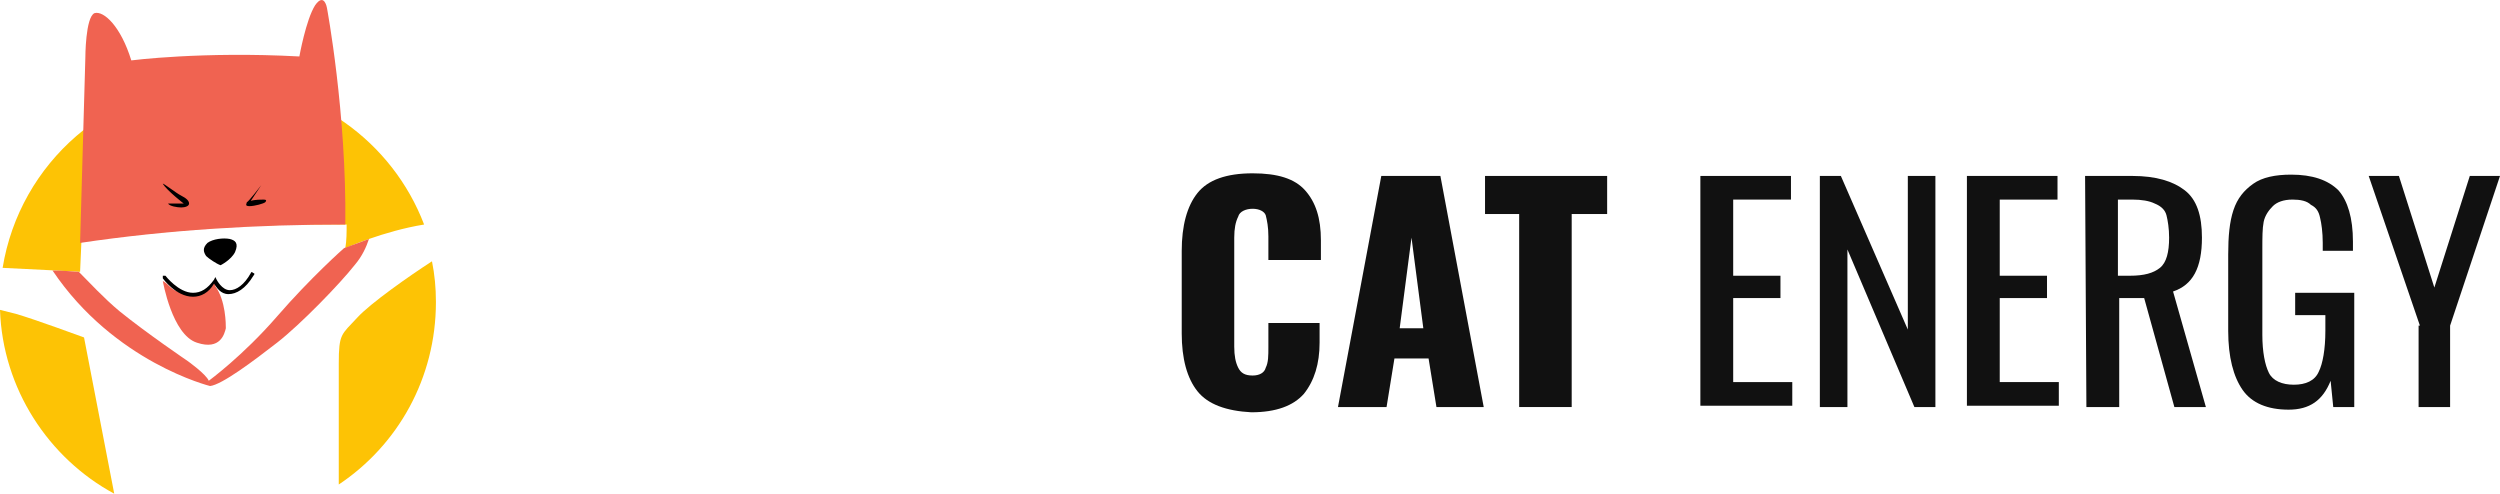
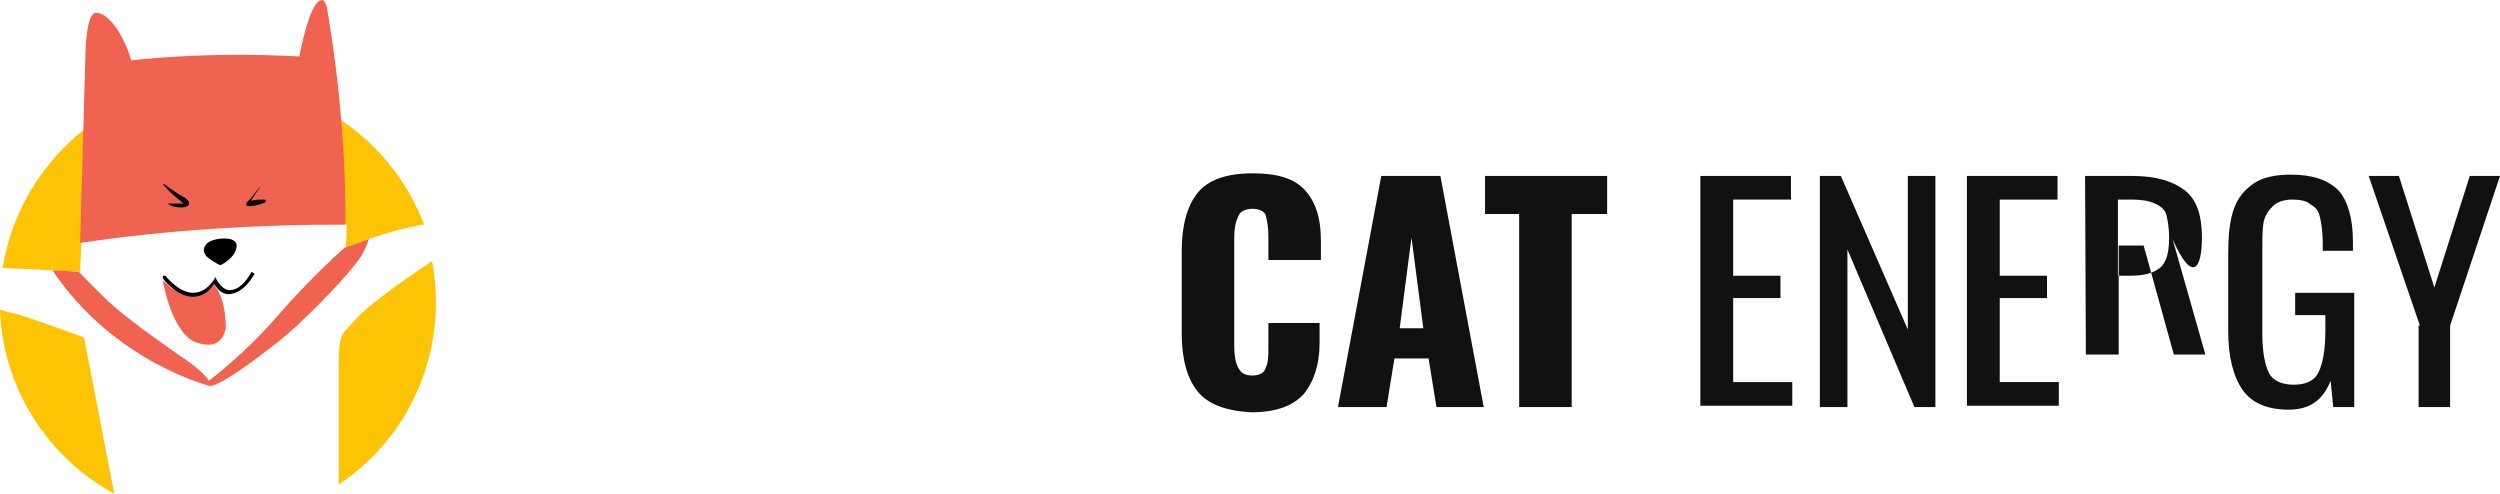
- <svg xmlns="http://www.w3.org/2000/svg" version="1.1" id="Layer_1" x="0px" y="0px" viewBox="0 0 190.4 37.6" style="enable-background:new 0 0 190.4 37.6;" xml:space="preserve">
+ <svg xmlns="http://www.w3.org/2000/svg" version="1.1" id="Layer_1" x="0px" y="0px" viewBox="0 0 190.4 37.6" style="enable-background: new 0 0 190.4 37.6;" xml:space="preserve">
  <style type="text/css">
- 	.st0{fill:#FDC305;}
- 	.st1{fill:#F06351;}
- 	.st2{fill:#111111;}
+ .st0{fill:#FDC305;}
+ .st1{fill:#F06351;}
+ .st2{fill:#111111;}
</style>
  <g>
-     <path class="st0" d="M6.1,20.7l0.1-2.3c6.7-0.9,13.4-1.4,20.2-1.3c0,0.6,0,1.2-0.1,1.8c0,0,2.9-1.3,6-1.8   c-2.4-6.3-8.5-10.8-15.6-10.8c-8.3,0-15.2,6.1-16.5,14.1C2.4,20.5,6.1,20.7,6.1,20.7z" />
-     <path class="st0" d="M27.2,24.2c-1.2,1.3-1.4,1.2-1.4,3.5c0,0.9,0,4.9,0,9.2c4.5-3,7.4-8.1,7.4-13.9c0-1.1-0.1-2.1-0.3-3.1   C31.2,21,28.2,23.1,27.2,24.2z" />
+     <path class="st0" d="M6.1,20.7l0.1-2.3c6.7-0.9,13.4-1.4,20.2-1.3c0,0.6,0,1.2-0.1,1.8c0,0,2.9-1.3,6-1.8 c-2.4-6.3-8.5-10.8-15.6-10.8c-8.3,0-15.2,6.1-16.5,14.1C2.4,20.5,6.1,20.7,6.1,20.7z" />
+     <path class="st0" d="M27.2,24.2c-1.2,1.3-1.4,1.2-1.4,3.5c0,0.9,0,4.9,0,9.2c4.5-3,7.4-8.1,7.4-13.9c0-1.1-0.1-2.1-0.3-3.1 C31.2,21,28.2,23.1,27.2,24.2z" />
    <path class="st0" d="M6.4,25.7c0,0-3.8-1.4-5.2-1.8c-0.4-0.1-0.8-0.2-1.2-0.3c0.2,6,3.7,11.3,8.7,14L6.4,25.7z" />
  </g>
-   <path class="st1" d="M26.3,17.1c0.1-8.5-1.4-16.5-1.4-16.5S24.7-0.6,24,0.4c-0.7,1.1-1.2,3.9-1.2,3.9C15.4,3.9,10,4.6,10,4.6  C9.2,2,7.9,0.8,7.2,1C6.5,1.3,6.5,4.4,6.5,4.4L6.1,18.5C12.8,17.5,19.6,17.1,26.3,17.1z" />
-   <path d="M12.4,14c0-0.1,1,0.7,1.4,0.9s0.6,0.4,0.6,0.6c0,0.2-0.3,0.3-0.6,0.3s-0.9-0.1-1-0.3c0,0,0.6,0,0.9,0H14  C14.1,15.6,12.7,14.5,12.4,14z" />
-   <path d="M19.9,14.1c0,0-1,1.3-1.1,1.3c0,0.1-0.2,0.3,0.2,0.3s1.1-0.2,1.2-0.3s0.1-0.2-0.1-0.2s-0.7,0-1,0.1L19.9,14.1  C19.9,14.1,20,14,19.9,14.1z" />
-   <path d="M16.8,20.2c0,0,0.8-0.4,1.1-1c0.3-0.7,0-0.9-0.4-1c-0.5-0.1-1.3,0-1.7,0.3c-0.4,0.4-0.3,0.7-0.1,1  C15.9,19.7,16.5,20.1,16.8,20.2z" />
-   <path class="st1" d="M16.3,21.5c0,0-0.2,0.4-0.5,0.6c-0.2,0.2-0.6,0.4-1,0.4c-0.6,0-1.1-0.2-1.5-0.4c-0.2-0.1-0.4-0.3-0.5-0.4  c-0.2-0.2-0.4-0.3-0.4-0.3s0.7,4.1,2.6,4.7c1.8,0.6,2.1-0.7,2.2-1.1c0-0.3,0-2.1-0.8-3.2C16.5,21.4,16.4,21.6,16.3,21.5z" />
+   <path class="st1" d="M26.3,17.1c0.1-8.5-1.4-16.5-1.4-16.5S24.7-0.6,24,0.4c-0.7,1.1-1.2,3.9-1.2,3.9C15.4,3.9,10,4.6,10,4.6 C9.2,2,7.9,0.8,7.2,1C6.5,1.3,6.5,4.4,6.5,4.4L6.1,18.5C12.8,17.5,19.6,17.1,26.3,17.1z" />
+   <path d="M12.4,14c0-0.1,1,0.7,1.4,0.9s0.6,0.4,0.6,0.6c0,0.2-0.3,0.3-0.6,0.3s-0.9-0.1-1-0.3c0,0,0.6,0,0.9,0H14 C14.1,15.6,12.7,14.5,12.4,14z" />
+   <path d="M19.9,14.1c0,0-1,1.3-1.1,1.3c0,0.1-0.2,0.3,0.2,0.3s1.1-0.2,1.2-0.3s0.1-0.2-0.1-0.2s-0.7,0-1,0.1L19.9,14.1 C19.9,14.1,20,14,19.9,14.1z" />
+   <path d="M16.8,20.2c0,0,0.8-0.4,1.1-1c0.3-0.7,0-0.9-0.4-1c-0.5-0.1-1.3,0-1.7,0.3c-0.4,0.4-0.3,0.7-0.1,1 C15.9,19.7,16.5,20.1,16.8,20.2z" />
+   <path class="st1" d="M16.3,21.5c0,0-0.2,0.4-0.5,0.6c-0.2,0.2-0.6,0.4-1,0.4c-0.6,0-1.1-0.2-1.5-0.4c-0.2-0.1-0.4-0.3-0.5-0.4 c-0.2-0.2-0.4-0.3-0.4-0.3s0.7,4.1,2.6,4.7c1.8,0.6,2.1-0.7,2.2-1.1c0-0.3,0-2.1-0.8-3.2C16.5,21.4,16.4,21.6,16.3,21.5z" />
  <g>
-     <path d="M14.7,22.6L14.7,22.6c-1.3,0-2.3-1.4-2.3-1.4c0-0.1,0-0.2,0-0.2c0.1,0,0.2,0,0.2,0s1,1.3,2.1,1.3l0,0c0.6,0,1.1-0.3,1.6-1   l0.1-0.2l0.1,0.2c0,0,0.4,0.8,1,0.8c0.5,0,1.1-0.4,1.6-1.3c0-0.1,0.1-0.1,0.2,0c0.1,0,0.1,0.1,0,0.2c-0.6,1-1.3,1.4-1.9,1.4   s-0.9-0.5-1.1-0.8C15.9,22.3,15.3,22.6,14.7,22.6z" />
+     <path d="M14.7,22.6L14.7,22.6c-1.3,0-2.3-1.4-2.3-1.4c0-0.1,0-0.2,0-0.2c0.1,0,0.2,0,0.2,0s1,1.3,2.1,1.3l0,0c0.6,0,1.1-0.3,1.6-1 l0.1-0.2l0.1,0.2c0,0,0.4,0.8,1,0.8c0.5,0,1.1-0.4,1.6-1.3c0-0.1,0.1-0.1,0.2,0c0.1,0,0.1,0.1,0,0.2c-0.6,1-1.3,1.4-1.9,1.4 s-0.9-0.5-1.1-0.8C15.9,22.3,15.3,22.6,14.7,22.6z" />
  </g>
-   <path class="st1" d="M26.2,18.9c0,0-2.5,2.2-5.1,5.2S15.9,29,15.9,29c-0.2-0.5-1.6-1.5-1.6-1.5s-3.1-2.1-5.2-3.8  c-1.2-1-2.3-2.2-3.1-3c-0.3,0-1.1-0.1-2-0.1c4.7,7,12,8.8,12,8.8c0.9-0.1,3.3-1.9,5.1-3.3c1.8-1.4,4.8-4.5,5.9-5.9  c0.6-0.7,0.9-1.4,1.1-2C27,18.6,26.2,18.9,26.2,18.9z" />
+   <path class="st1" d="M26.2,18.9c0,0-2.5,2.2-5.1,5.2S15.9,29,15.9,29c-0.2-0.5-1.6-1.5-1.6-1.5s-3.1-2.1-5.2-3.8 c-1.2-1-2.3-2.2-3.1-3c-0.3,0-1.1-0.1-2-0.1c4.7,7,12,8.8,12,8.8c0.9-0.1,3.3-1.9,5.1-3.3c1.8-1.4,4.8-4.5,5.9-5.9 c0.6-0.7,0.9-1.4,1.1-2C27,18.6,26.2,18.9,26.2,18.9z" />
  <g transform="matrix(1, 0, 0, 1, 90, 10.2)">
-     <path class="st2" d="M1.2,19.6c-0.8-1-1.2-2.5-1.2-4.4V8.9C0,7,0.4,5.5,1.2,4.5S3.4,3,5.4,3c1.9,0,3.2,0.4,4,1.3   c0.8,0.9,1.2,2.1,1.2,3.8v1.5h-4V7.8c0-0.7-0.1-1.2-0.2-1.6c-0.1-0.3-0.5-0.5-1-0.5s-1,0.2-1.1,0.6C4.1,6.7,4,7.2,4,7.9v8.3   c0,0.7,0.1,1.2,0.3,1.6c0.2,0.4,0.5,0.6,1.1,0.6c0.5,0,0.9-0.2,1-0.6c0.2-0.4,0.2-0.9,0.2-1.6v-1.8h3.9v1.5c0,1.6-0.4,2.9-1.2,3.9   c-0.8,0.9-2.1,1.4-4,1.4C3.4,21.1,2,20.6,1.2,19.6z" />
+     <path class="st2" d="M1.2,19.6c-0.8-1-1.2-2.5-1.2-4.4V8.9C0,7,0.4,5.5,1.2,4.5S3.4,3,5.4,3c1.9,0,3.2,0.4,4,1.3 c0.8,0.9,1.2,2.1,1.2,3.8v1.5h-4V7.8c0-0.7-0.1-1.2-0.2-1.6c-0.1-0.3-0.5-0.5-1-0.5s-1,0.2-1.1,0.6C4.1,6.7,4,7.2,4,7.9v8.3 c0,0.7,0.1,1.2,0.3,1.6c0.2,0.4,0.5,0.6,1.1,0.6c0.5,0,0.9-0.2,1-0.6c0.2-0.4,0.2-0.9,0.2-1.6v-1.8h3.9v1.5c0,1.6-0.4,2.9-1.2,3.9 c-0.8,0.9-2.1,1.4-4,1.4C3.4,21.1,2,20.6,1.2,19.6z" />
    <path class="st2" d="M15.2,3.2h4.5L23,20.8h-3.6l-0.6-3.7h-2.6l-0.6,3.7h-3.7L15.2,3.2z M18.4,14.8l-0.9-6.9l-0.9,6.9H18.4z" />
    <path class="st2" d="M25.8,6.1h-2.7V3.2h9.3v2.9h-2.7v14.7h-4V6.1H25.8z" />
    <path class="st2" d="M39.5,3.2h6.9V5H42v5.8h3.6v1.7H42v6.4h4.5v1.8h-7V3.2z" />
    <path class="st2" d="M48.5,3.2h1.7l5.1,11.7V3.2h2.1v17.6h-1.6l-5.1-12v12h-2.1V3.2H48.5z" />
    <path class="st2" d="M59.8,3.2h6.9V5h-4.4v5.8h3.6v1.7h-3.6v6.4h4.5v1.8h-7C59.8,20.7,59.8,3.2,59.8,3.2z" />
-     <path class="st2" d="M68.8,3.2h3.6c1.8,0,3.1,0.4,4,1.1s1.3,1.9,1.3,3.6c0,2.3-0.7,3.6-2.2,4.1l2.5,8.8h-2.4l-2.3-8.3h-1.9v8.3   h-2.5L68.8,3.2L68.8,3.2z M72.2,10.8c1.1,0,1.8-0.2,2.3-0.6C75,9.8,75.2,9,75.2,7.9c0-0.7-0.1-1.3-0.2-1.7s-0.4-0.7-0.9-0.9   c-0.4-0.2-1-0.3-1.7-0.3h-1.1v5.8C71.3,10.8,72.2,10.8,72.2,10.8z" />
-     <path class="st2" d="M80.8,19.5c-0.7-1-1.1-2.5-1.1-4.5V9.2c0-1.4,0.1-2.5,0.4-3.4s0.8-1.5,1.5-2s1.7-0.7,2.9-0.7   c1.6,0,2.8,0.4,3.6,1.2c0.7,0.8,1.1,2.1,1.1,3.9v0.7h-2.3V8.3c0-0.8-0.1-1.5-0.2-1.9c-0.1-0.5-0.3-0.8-0.7-1   C85.7,5.1,85.2,5,84.6,5c-0.7,0-1.2,0.2-1.5,0.5s-0.6,0.7-0.7,1.2s-0.1,1.2-0.1,2.1v6.5c0,1.3,0.2,2.3,0.5,2.9s1,0.9,1.9,0.9   s1.6-0.3,1.9-1c0.3-0.6,0.5-1.7,0.5-3.1v-1.2h-2.3v-1.7h4.5v8.7h-1.6l-0.2-2c-0.6,1.5-1.6,2.2-3.2,2.2C82.7,21,81.5,20.5,80.8,19.5   z" />
+     <path class="st2" d="M68.8,3.2h3.6c1.8,0,3.1,0.4,4,1.1s1.3,1.9,1.3,3.6c0,2.3-0.7,3.6-2.24.1l2.5,8.8h-2.4l-2.3-8.3h-1.9v8.3 h-2.5L68.8,3.2L68.8,3.2z M72.2,10.8c1.1,0,1.8-0.2,2.3-0.6C75,9.8,75.2,9,75.2,7.9c0-0.7-0.1-1.3-0.2-1.7s-0.4-0.7-0.9-0.9 c-0.4-0.2-1-0.3-1.7-0.3h-1.1v5.8C71.3,10.8,72.2,10.8,72.2,10.8z" />
+     <path class="st2" d="M80.8,19.5c-0.7-1-1.1-2.5-1.1-4.5V9.2c0-1.4,0.1-2.5,0.4-3.4s0.8-1.5,1.5-2s1.7-0.7,2.9-0.7 c1.6,0,2.8,0.4,3.6,1.2c0.7,0.8,1.1,2.1,1.1,3.9v0.7h-2.3V8.3c0-0.8-0.1-1.5-0.2-1.9c-0.1-0.5-0.3-0.8-0.7-1 C85.7,5.1,85.2,5,84.6,5c-0.7,0-1.2,0.2-1.5,0.5s-0.6,0.7-0.7,1.2s-0.1,1.2-0.1,2.1v6.5c0,1.3,0.2,2.3,0.5,2.9s1,0.9,1.9,0.9 s1.6-0.3,1.9-1c0.3-0.6,0.5-1.7,0.5-3.1v-1.2h-2.3v-1.7h4.5v8.7h-1.6l-0.2-2c-0.6,1.5-1.6,2.2-3.2,2.2C82.7,21,81.5,20.5,80.8,19.5 z" />
    <path class="st2" d="M94.3,14.6L90.4,3.2h2.3l2.7,8.5l2.7-8.5h2.3l-3.8,11.4v6.2h-2.4v-6.2H94.3z" />
  </g>
</svg>
